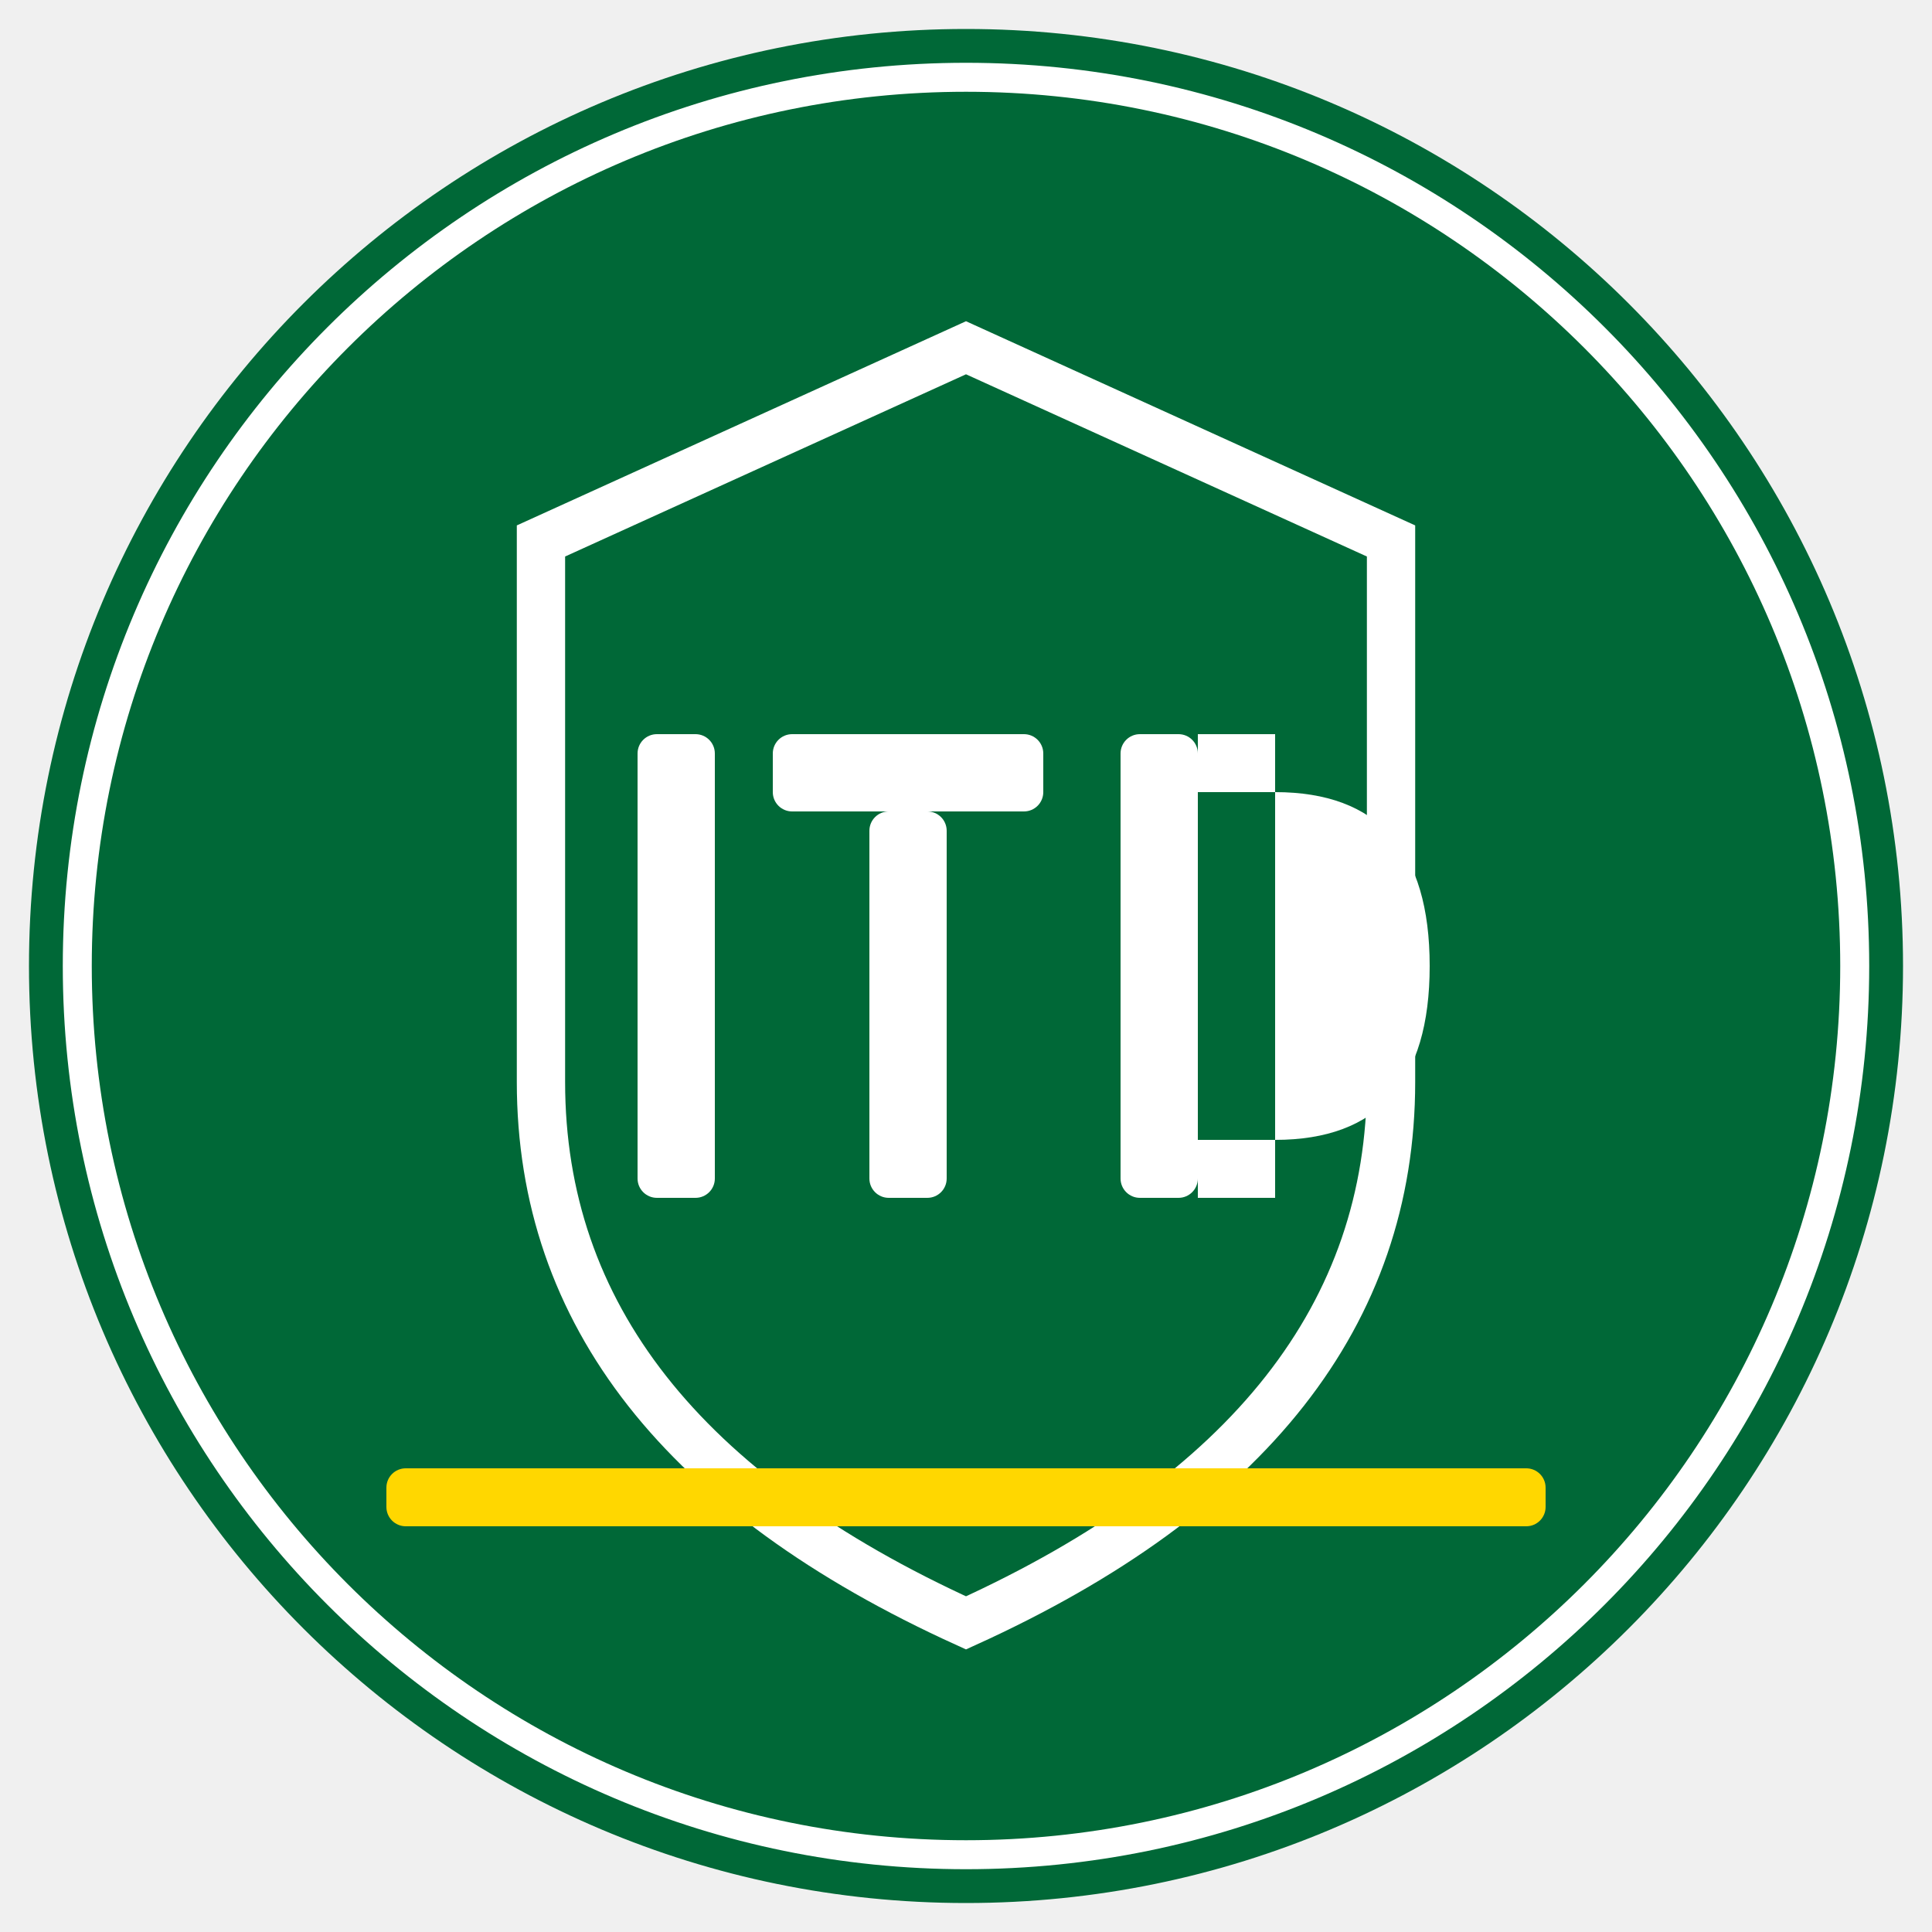
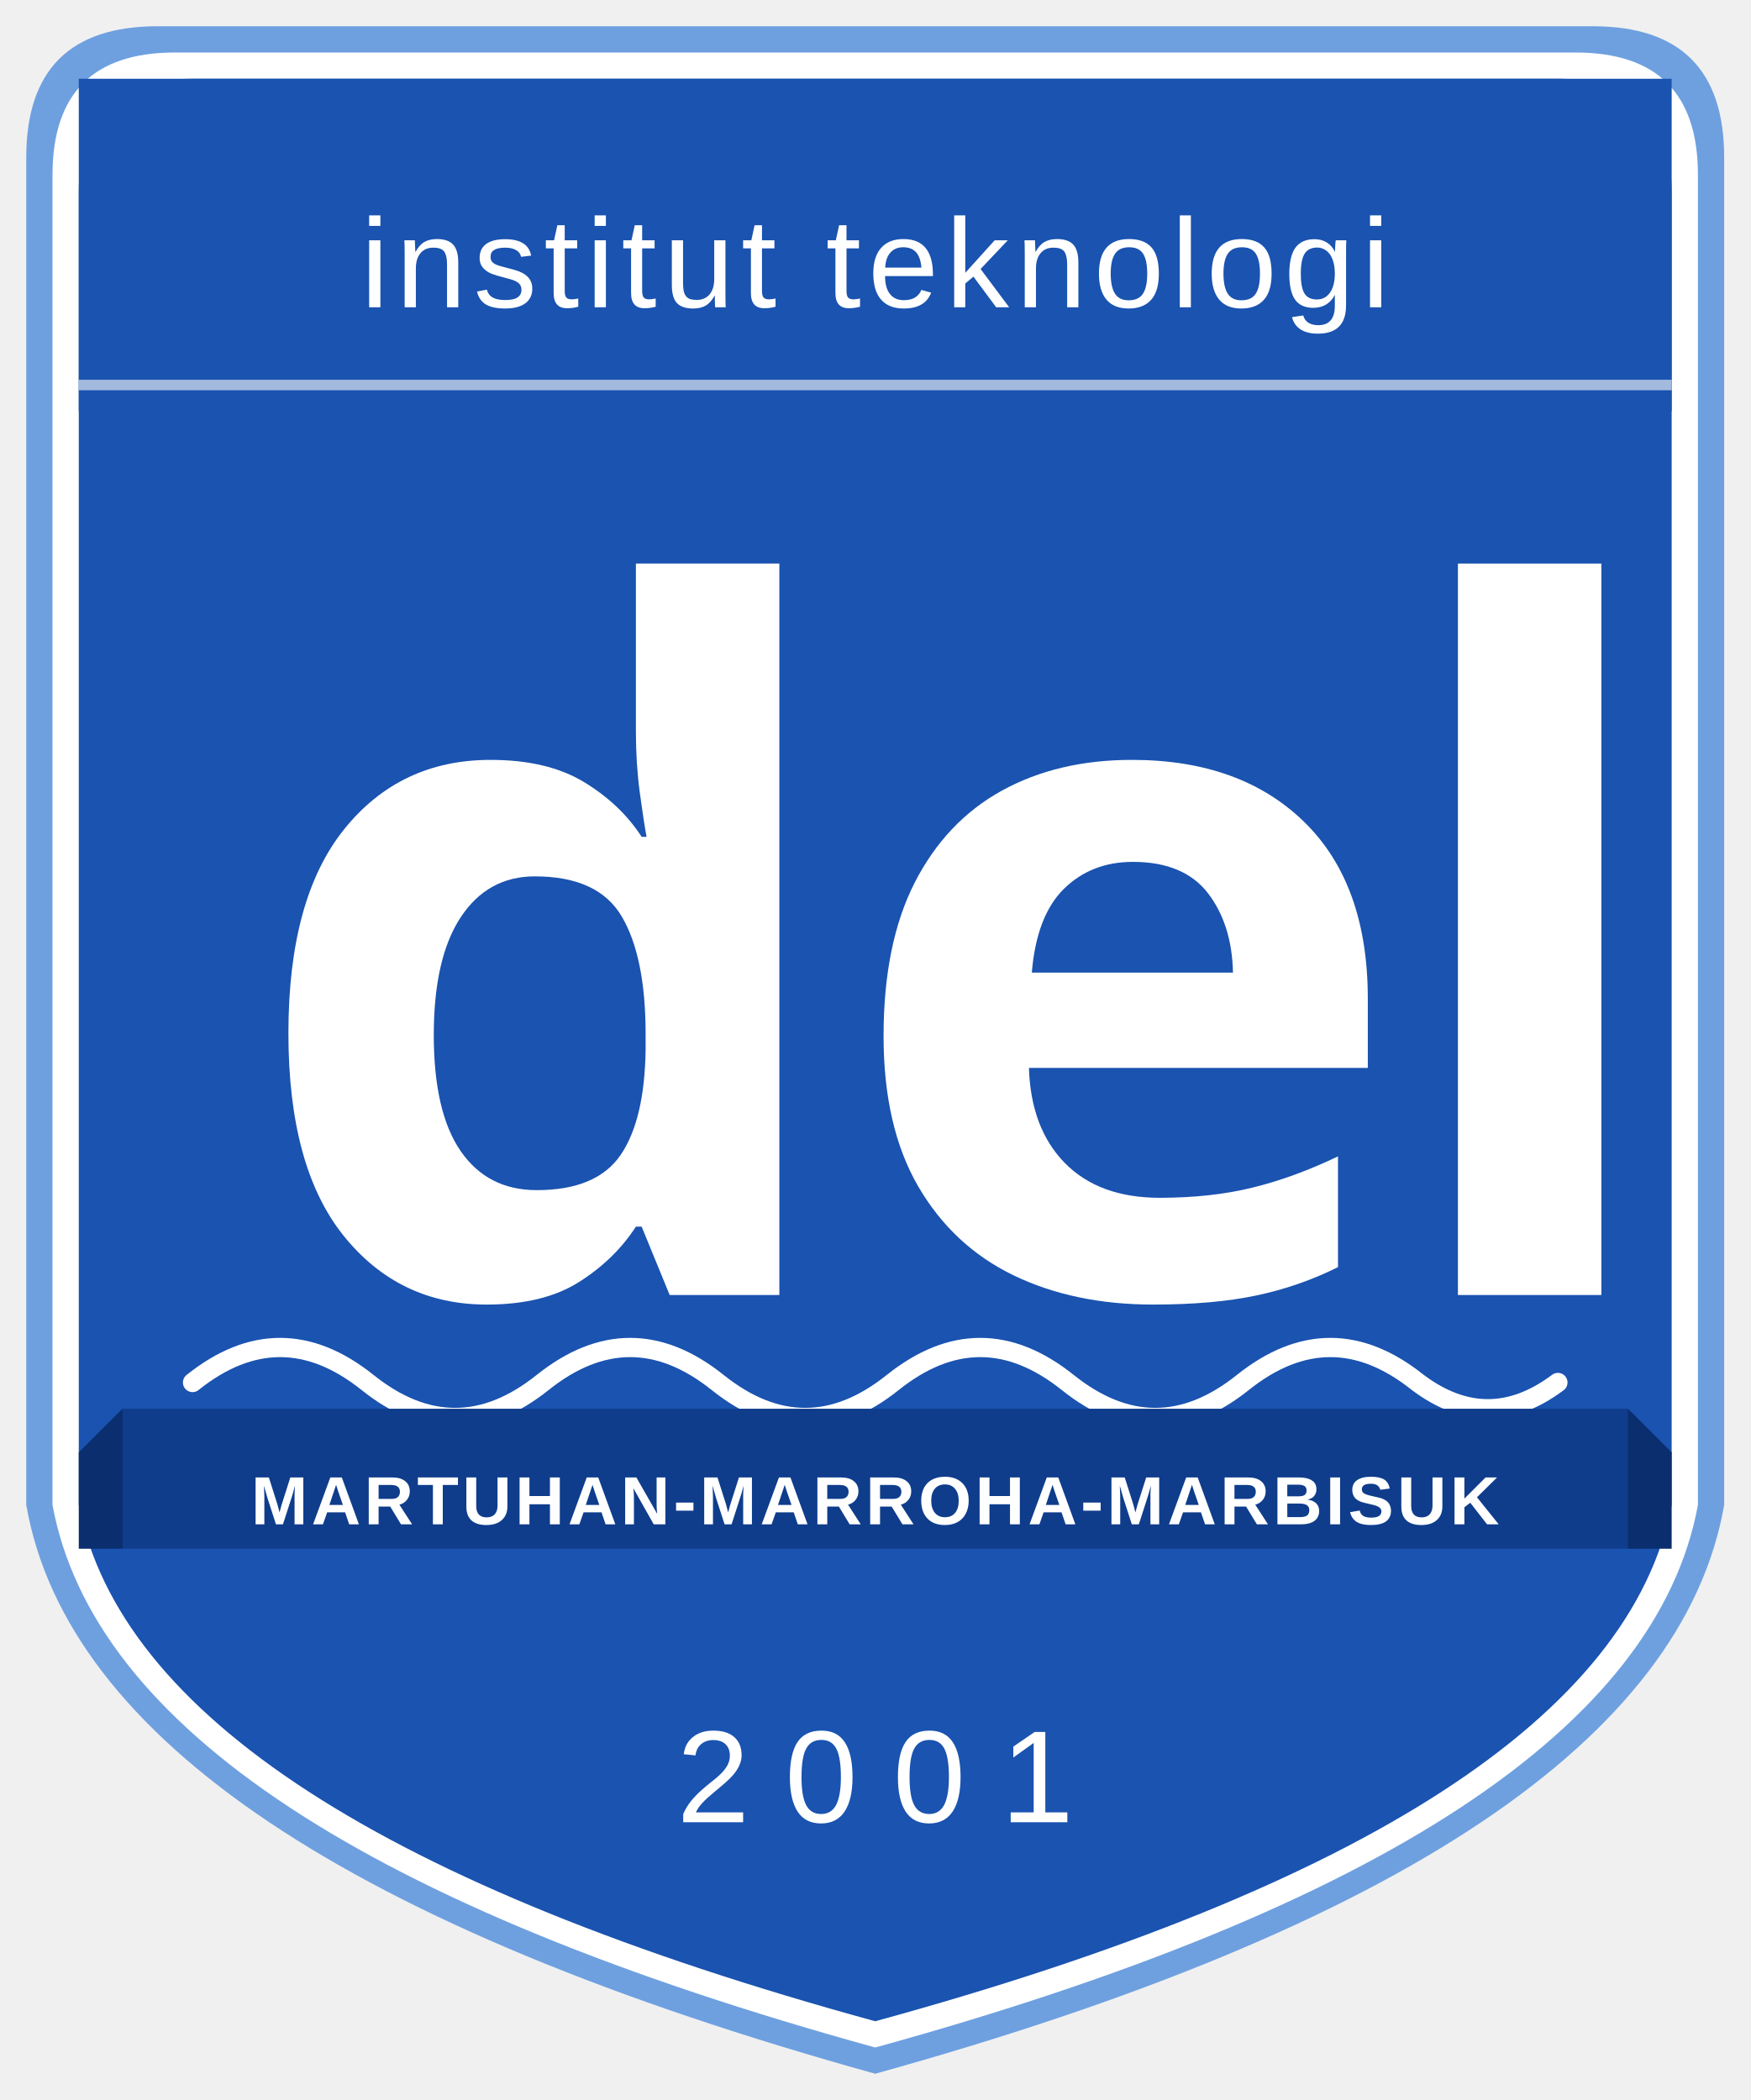
- <svg xmlns="http://www.w3.org/2000/svg" viewBox="0 0 100 100" width="100" height="100">
-   <circle cx="50" cy="50" r="48" fill="#006837" stroke="#006837" stroke-width="1" />
-   <circle cx="50" cy="50" r="46" fill="none" stroke="#FFFFFF" stroke-width="1.5" />
-   <path d="M50 18 L72 28 L72 56 Q72 74 50 84 Q28 74 28 56 L28 28 Z" fill="none" stroke="#FFFFFF" stroke-width="2.5" />
-   <rect x="33" y="38" width="4" height="24" fill="#FFFFFF" rx="1" />
-   <rect x="40" y="38" width="14" height="4" fill="#FFFFFF" rx="1" />
-   <rect x="45" y="42" width="4" height="20" fill="#FFFFFF" rx="1" />
-   <rect x="58" y="38" width="4" height="24" fill="#FFFFFF" rx="1" />
-   <rect x="62" y="38" width="4" height="3" fill="#FFFFFF" rx="0" />
-   <rect x="62" y="59" width="4" height="3" fill="#FFFFFF" rx="0" />
-   <path d="M66 41 Q74 41 74 50 Q74 59 66 59 Z" fill="#FFFFFF" />
-   <rect x="20" y="76" width="60" height="3" fill="#FFD700" rx="1" />
+ <svg xmlns="http://www.w3.org/2000/svg" viewBox="0 0 200 240" width="200" height="240">
+   <defs>
+     <path id="wavePath" d="M 22,158 Q 32,150 42,158 Q 52,166 62,158 Q 72,150 82,158              Q 92,166 102,158 Q 112,150 122,158 Q 132,166 142,158              Q 152,150 162,158 Q 170,164 178,158" />
+   </defs>
+   <path d="M 18,3 L 182,3 Q 197,3 197,18 L 197,172            Q 190,212 100,237 Q 10,212 3,172 L 3,18 Q 3,3 18,3 Z" fill="#6EA0E0" />
+   <path d="M 20,6 L 180,6 Q 194,6 194,20 L 194,172            Q 187,210 100,234 Q 13,210 6,172 L 6,20 Q 6,6 20,6 Z" fill="#FFFFFF" />
+   <path d="M 22,9 L 178,9 Q 191,9 191,22 L 191,172            Q 184,208 100,231 Q 16,208 9,172 L 9,22 Q 9,9 22,9 Z" fill="#1A53B0" />
+   <rect x="9" y="9" width="182" height="38" rx="0" fill="#1A53B0" />
+   <line x1="9" y1="44" x2="191" y2="44" stroke="#FFFFFF" stroke-width="1.2" opacity="0.6" />
+   <text x="100" y="31" text-anchor="middle" dominant-baseline="middle" fill="#FFFFFF" font-family="Arial, Helvetica, sans-serif" font-size="14.5" font-weight="400" letter-spacing="0.8">institut teknologi</text>
+   <text x="28" y="148" text-anchor="start" dominant-baseline="auto" fill="#FFFFFF" font-family="Arial Black, 'Arial Bold', Gadget, sans-serif" font-size="110" font-weight="900">d</text>
+   <text x="96" y="148" text-anchor="start" dominant-baseline="auto" fill="#FFFFFF" font-family="Arial Black, 'Arial Bold', Gadget, sans-serif" font-size="110" font-weight="900">e</text>
+   <text x="158" y="148" text-anchor="start" dominant-baseline="auto" fill="#FFFFFF" font-family="Arial Black, 'Arial Bold', Gadget, sans-serif" font-size="110" font-weight="900">l</text>
+   <use href="#wavePath" fill="none" stroke="#FFFFFF" stroke-width="2.2" stroke-linecap="round" />
+   <path d="M 9,166 L 14,161 L 186,161 L 191,166 L 186,177 L 14,177 Z" fill="#0F3D8C" />
+   <polygon points="9,166 14,161 14,177 9,177" fill="#0A2E6E" />
+   <polygon points="191,166 186,161 186,177 191,177" fill="#0A2E6E" />
+   <text x="100" y="172" text-anchor="middle" dominant-baseline="middle" fill="#FFFFFF" font-family="Arial, Helvetica, sans-serif" font-size="7.8" font-weight="700" letter-spacing="0.4">MARTUHAN-MARROHA-MARBISUK</text>
+   <text x="100" y="204" text-anchor="middle" dominant-baseline="middle" fill="#FFFFFF" font-family="Arial, Helvetica, sans-serif" font-size="15" font-weight="400" letter-spacing="4">2001</text>
</svg>
